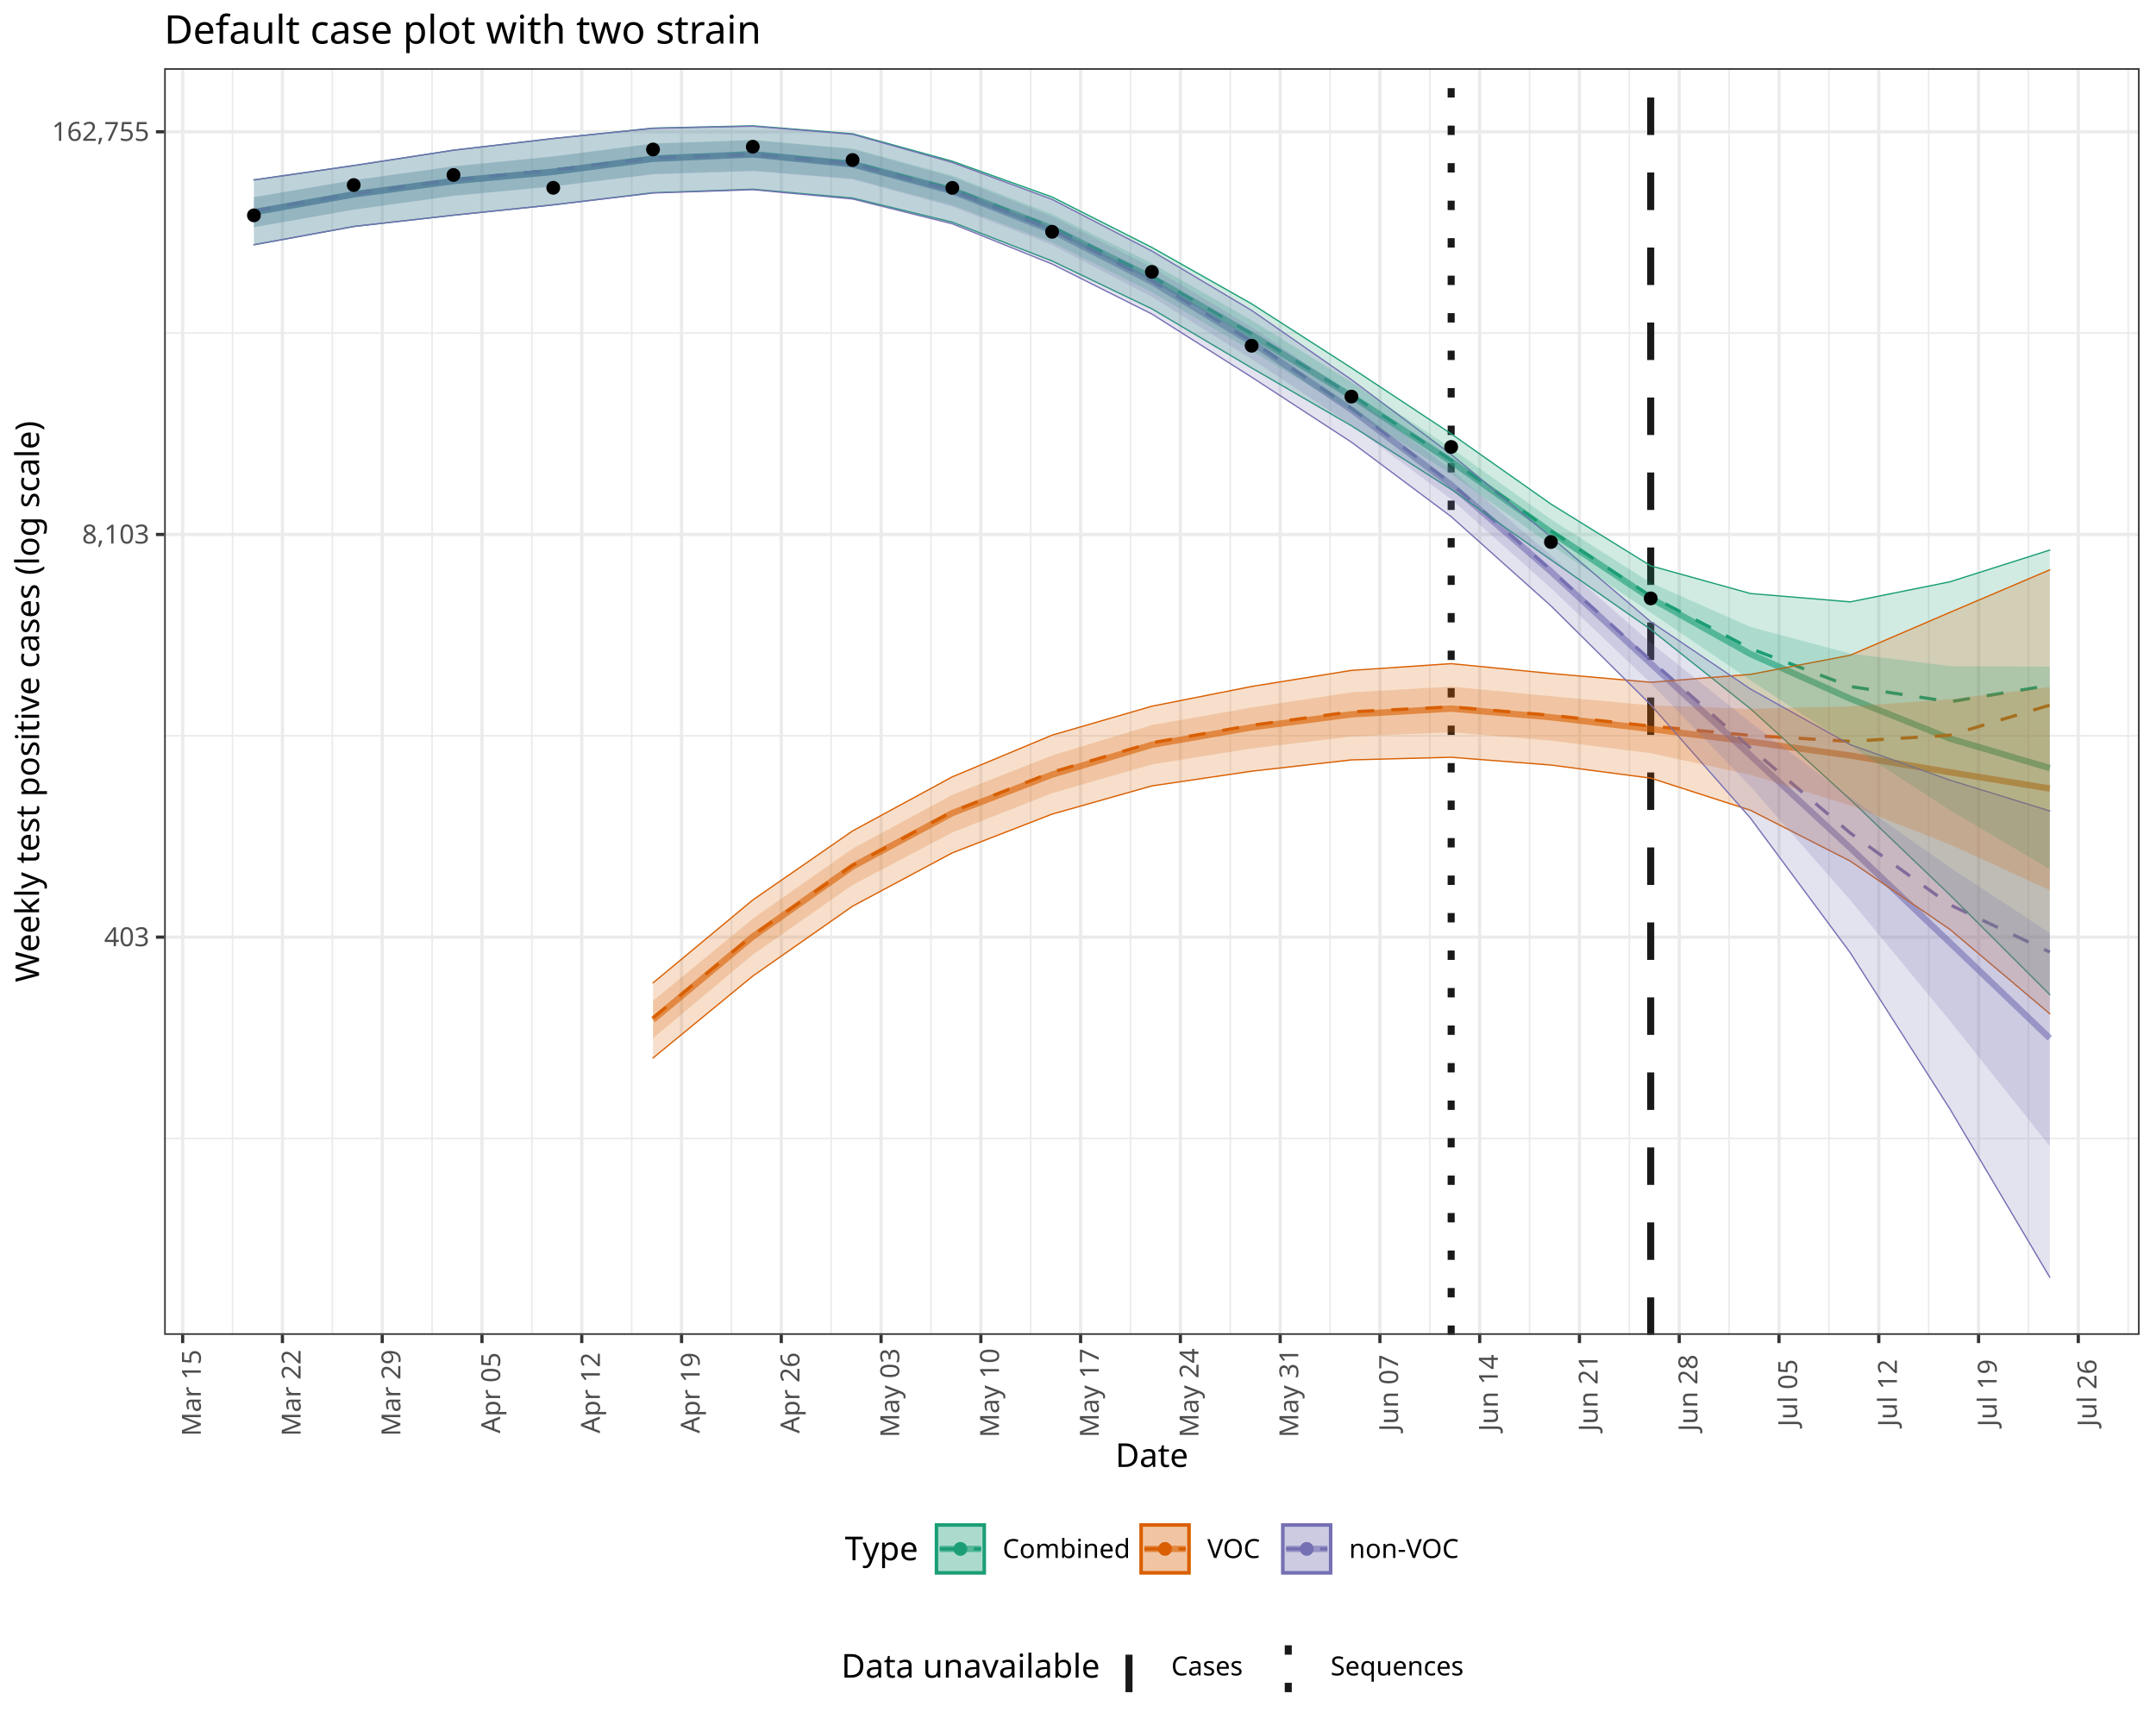
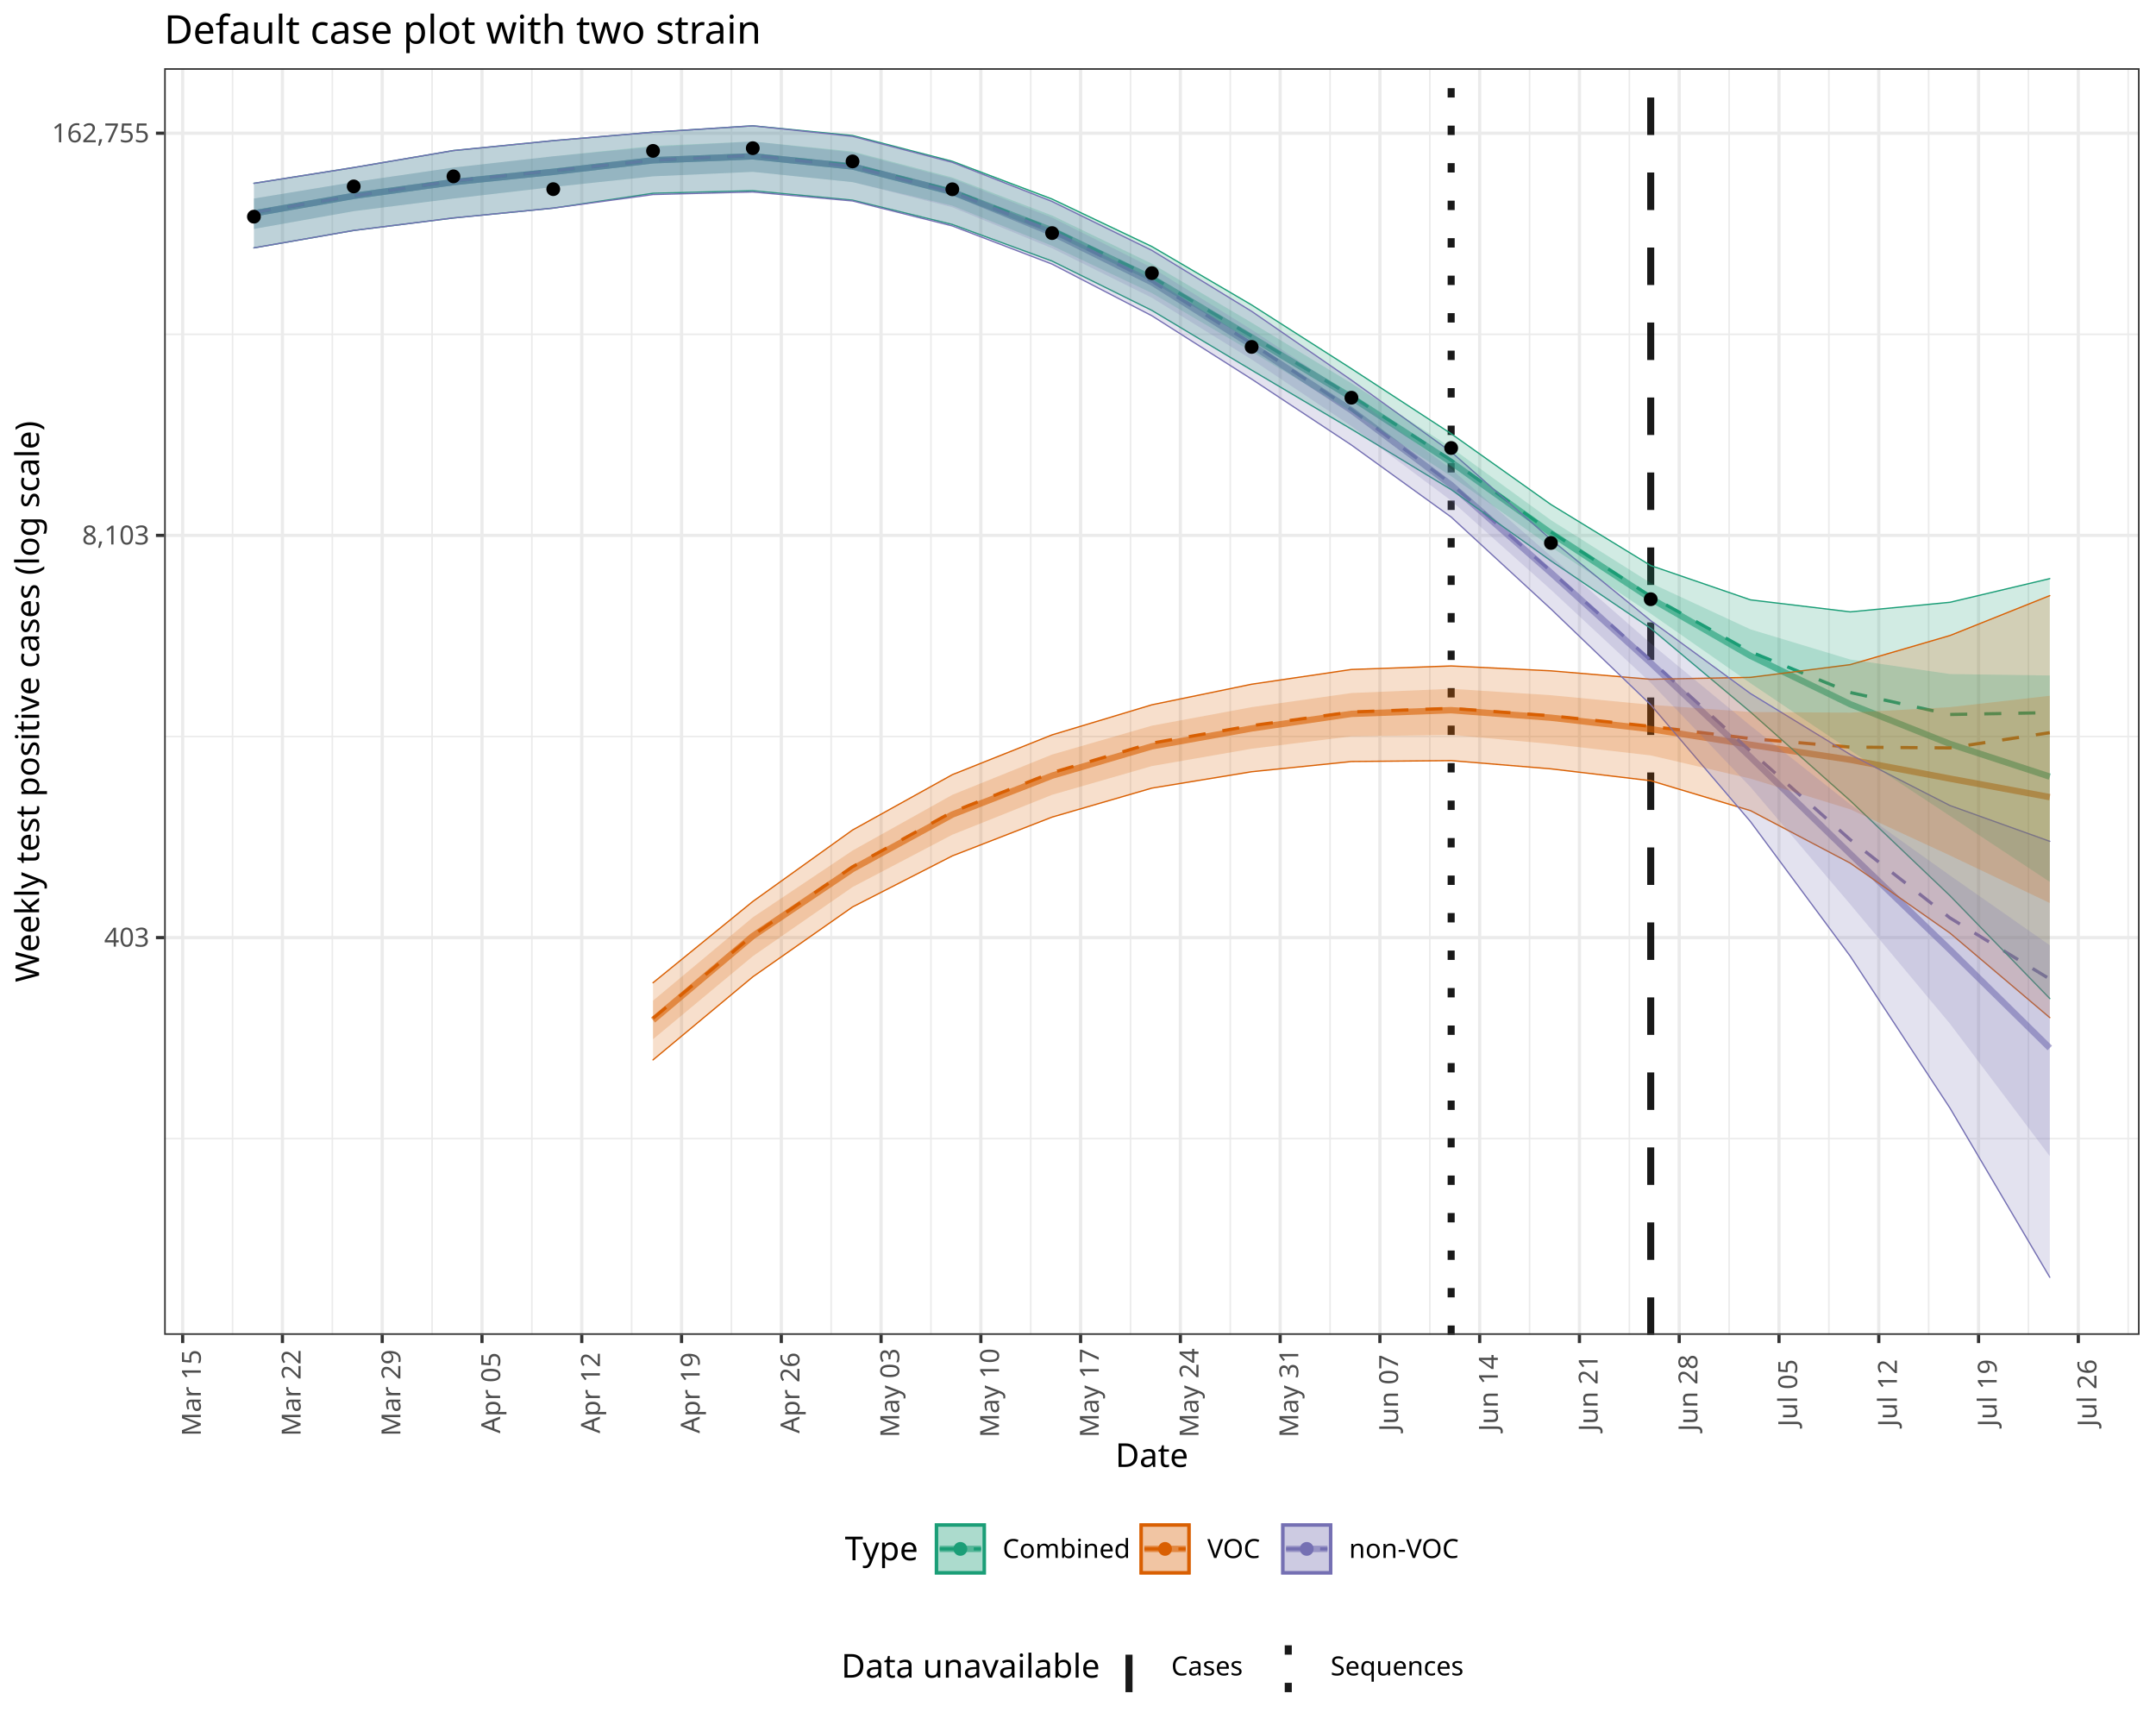
<svg xmlns="http://www.w3.org/2000/svg" class="svglite" data-engine-version="2.0" width="720.00pt" height="576.00pt" viewBox="0 0 720.00 576.00">
  <defs>
    <style type="text/css">
    .svglite line, .svglite polyline, .svglite polygon, .svglite path, .svglite rect, .svglite circle {
      fill: none;
      stroke: #000000;
      stroke-linecap: round;
      stroke-linejoin: round;
      stroke-miterlimit: 10.00;
    }
  </style>
  </defs>
  <rect width="100%" height="100%" style="stroke: none; fill: #FFFFFF;" />
  <defs>
    <clipPath id="cpMC4wMHw3MjAuMDB8MC4wMHw1NzYuMDA=">
      <rect x="0.00" y="0.00" width="720.00" height="576.00" />
    </clipPath>
  </defs>
  <g clip-path="url(#cpMC4wMHw3MjAuMDB8MC4wMHw1NzYuMDA=)">
    <rect x="0.00" y="0.00" width="720.00" height="576.00" style="stroke-width: 1.07; stroke: #FFFFFF; fill: #FFFFFF;" />
  </g>
  <defs>
    <clipPath id="cpNTQuODJ8NzE0LjUyfDIyLjc4fDQ0NS43Mw==">
      <rect x="54.82" y="22.78" width="659.70" height="422.95" />
    </clipPath>
  </defs>
  <g clip-path="url(#cpNTQuODJ8NzE0LjUyfDIyLjc4fDQ0NS43Mw==)">
    <rect x="54.82" y="22.78" width="659.70" height="422.95" style="stroke-width: 1.07; stroke: none; fill: #FFFFFF;" />
-     <polyline points="54.82,380.15 714.52,380.15 " style="stroke-width: 0.53; stroke: #EBEBEB; stroke-linecap: butt;" />
-     <polyline points="54.82,245.69 714.52,245.69 " style="stroke-width: 0.53; stroke: #EBEBEB; stroke-linecap: butt;" />
-     <polyline points="54.82,111.23 714.52,111.23 " style="stroke-width: 0.53; stroke: #EBEBEB; stroke-linecap: butt;" />
+     <polyline points="54.82,380.21 714.52,380.21 " style="stroke-width: 0.53; stroke: #EBEBEB; stroke-linecap: butt;" />
+     <polyline points="54.82,245.92 714.52,245.92 " style="stroke-width: 0.53; stroke: #EBEBEB; stroke-linecap: butt;" />
+     <polyline points="54.82,111.63 714.52,111.63 " style="stroke-width: 0.53; stroke: #EBEBEB; stroke-linecap: butt;" />
    <polyline points="77.66,445.73 77.66,22.78 " style="stroke-width: 0.53; stroke: #EBEBEB; stroke-linecap: butt;" />
    <polyline points="110.98,445.73 110.98,22.78 " style="stroke-width: 0.53; stroke: #EBEBEB; stroke-linecap: butt;" />
    <polyline points="144.30,445.73 144.30,22.78 " style="stroke-width: 0.53; stroke: #EBEBEB; stroke-linecap: butt;" />
    <polyline points="177.62,445.73 177.62,22.78 " style="stroke-width: 0.53; stroke: #EBEBEB; stroke-linecap: butt;" />
    <polyline points="210.94,445.73 210.94,22.78 " style="stroke-width: 0.53; stroke: #EBEBEB; stroke-linecap: butt;" />
    <polyline points="244.26,445.73 244.26,22.78 " style="stroke-width: 0.53; stroke: #EBEBEB; stroke-linecap: butt;" />
    <polyline points="277.57,445.73 277.57,22.78 " style="stroke-width: 0.53; stroke: #EBEBEB; stroke-linecap: butt;" />
    <polyline points="310.89,445.73 310.89,22.78 " style="stroke-width: 0.53; stroke: #EBEBEB; stroke-linecap: butt;" />
    <polyline points="344.21,445.73 344.21,22.78 " style="stroke-width: 0.53; stroke: #EBEBEB; stroke-linecap: butt;" />
    <polyline points="377.53,445.73 377.53,22.78 " style="stroke-width: 0.53; stroke: #EBEBEB; stroke-linecap: butt;" />
    <polyline points="410.85,445.73 410.85,22.78 " style="stroke-width: 0.53; stroke: #EBEBEB; stroke-linecap: butt;" />
    <polyline points="444.17,445.73 444.17,22.78 " style="stroke-width: 0.53; stroke: #EBEBEB; stroke-linecap: butt;" />
    <polyline points="477.48,445.73 477.48,22.78 " style="stroke-width: 0.53; stroke: #EBEBEB; stroke-linecap: butt;" />
    <polyline points="510.80,445.73 510.80,22.78 " style="stroke-width: 0.53; stroke: #EBEBEB; stroke-linecap: butt;" />
    <polyline points="544.12,445.73 544.12,22.78 " style="stroke-width: 0.53; stroke: #EBEBEB; stroke-linecap: butt;" />
    <polyline points="577.44,445.73 577.44,22.78 " style="stroke-width: 0.53; stroke: #EBEBEB; stroke-linecap: butt;" />
    <polyline points="610.76,445.73 610.76,22.78 " style="stroke-width: 0.53; stroke: #EBEBEB; stroke-linecap: butt;" />
    <polyline points="644.08,445.73 644.08,22.78 " style="stroke-width: 0.53; stroke: #EBEBEB; stroke-linecap: butt;" />
    <polyline points="677.39,445.73 677.39,22.78 " style="stroke-width: 0.53; stroke: #EBEBEB; stroke-linecap: butt;" />
    <polyline points="710.71,445.73 710.71,22.78 " style="stroke-width: 0.53; stroke: #EBEBEB; stroke-linecap: butt;" />
-     <polyline points="54.82,312.92 714.52,312.92 " style="stroke-width: 1.07; stroke: #EBEBEB; stroke-linecap: butt;" />
-     <polyline points="54.82,178.46 714.52,178.46 " style="stroke-width: 1.07; stroke: #EBEBEB; stroke-linecap: butt;" />
-     <polyline points="54.82,44.00 714.52,44.00 " style="stroke-width: 1.07; stroke: #EBEBEB; stroke-linecap: butt;" />
+     <polyline points="54.82,313.07 714.52,313.07 " style="stroke-width: 1.07; stroke: #EBEBEB; stroke-linecap: butt;" />
+     <polyline points="54.82,178.77 714.52,178.77 " style="stroke-width: 1.07; stroke: #EBEBEB; stroke-linecap: butt;" />
+     <polyline points="54.82,44.48 714.52,44.48 " style="stroke-width: 1.07; stroke: #EBEBEB; stroke-linecap: butt;" />
    <polyline points="61.00,445.73 61.00,22.78 " style="stroke-width: 1.07; stroke: #EBEBEB; stroke-linecap: butt;" />
    <polyline points="94.32,445.73 94.32,22.78 " style="stroke-width: 1.07; stroke: #EBEBEB; stroke-linecap: butt;" />
    <polyline points="127.64,445.73 127.64,22.78 " style="stroke-width: 1.07; stroke: #EBEBEB; stroke-linecap: butt;" />
    <polyline points="160.96,445.73 160.96,22.78 " style="stroke-width: 1.07; stroke: #EBEBEB; stroke-linecap: butt;" />
    <polyline points="194.28,445.73 194.28,22.78 " style="stroke-width: 1.07; stroke: #EBEBEB; stroke-linecap: butt;" />
    <polyline points="227.60,445.73 227.60,22.78 " style="stroke-width: 1.07; stroke: #EBEBEB; stroke-linecap: butt;" />
    <polyline points="260.91,445.73 260.91,22.78 " style="stroke-width: 1.07; stroke: #EBEBEB; stroke-linecap: butt;" />
    <polyline points="294.23,445.73 294.23,22.78 " style="stroke-width: 1.07; stroke: #EBEBEB; stroke-linecap: butt;" />
    <polyline points="327.55,445.73 327.55,22.78 " style="stroke-width: 1.07; stroke: #EBEBEB; stroke-linecap: butt;" />
    <polyline points="360.87,445.73 360.87,22.78 " style="stroke-width: 1.07; stroke: #EBEBEB; stroke-linecap: butt;" />
    <polyline points="394.19,445.73 394.19,22.78 " style="stroke-width: 1.07; stroke: #EBEBEB; stroke-linecap: butt;" />
    <polyline points="427.51,445.73 427.51,22.78 " style="stroke-width: 1.07; stroke: #EBEBEB; stroke-linecap: butt;" />
    <polyline points="460.82,445.73 460.82,22.78 " style="stroke-width: 1.07; stroke: #EBEBEB; stroke-linecap: butt;" />
    <polyline points="494.14,445.73 494.14,22.78 " style="stroke-width: 1.07; stroke: #EBEBEB; stroke-linecap: butt;" />
    <polyline points="527.46,445.73 527.46,22.78 " style="stroke-width: 1.07; stroke: #EBEBEB; stroke-linecap: butt;" />
    <polyline points="560.78,445.73 560.78,22.78 " style="stroke-width: 1.07; stroke: #EBEBEB; stroke-linecap: butt;" />
    <polyline points="594.10,445.73 594.10,22.78 " style="stroke-width: 1.07; stroke: #EBEBEB; stroke-linecap: butt;" />
    <polyline points="627.42,445.73 627.42,22.78 " style="stroke-width: 1.07; stroke: #EBEBEB; stroke-linecap: butt;" />
    <polyline points="660.74,445.73 660.74,22.78 " style="stroke-width: 1.07; stroke: #EBEBEB; stroke-linecap: butt;" />
    <polyline points="694.05,445.73 694.05,22.78 " style="stroke-width: 1.07; stroke: #EBEBEB; stroke-linecap: butt;" />
    <line x1="551.26" y1="445.73" x2="551.26" y2="22.78" style="stroke-width: 2.35; stroke: #000000; stroke-opacity: 0.90; stroke-dasharray: 12.52,12.52; stroke-linecap: butt;" />
    <line x1="484.62" y1="445.73" x2="484.62" y2="22.78" style="stroke-width: 2.35; stroke: #000000; stroke-opacity: 0.90; stroke-dasharray: 3.13,9.39; stroke-linecap: butt;" />
-     <polyline points="84.80,70.85 118.12,64.89 151.44,60.44 184.76,57.36 218.08,52.95 251.39,51.46 284.71,54.69 318.03,63.45 351.35,76.24 384.67,92.68 417.99,111.84 451.31,132.24 484.62,154.04 517.94,177.67 551.26,199.75 584.58,218.39 617.90,233.30 651.22,246.63 684.53,256.47 " style="stroke-width: 2.13; stroke: #1B9E77; stroke-opacity: 0.60; stroke-linecap: butt;" />
-     <polyline points="218.08,340.51 251.39,312.75 284.71,289.33 318.03,271.48 351.35,258.65 384.67,248.69 417.99,242.86 451.31,238.53 484.62,236.60 517.94,239.50 551.26,243.42 584.58,247.68 617.90,252.28 651.22,257.87 684.53,263.31 " style="stroke-width: 2.13; stroke: #D95F02; stroke-opacity: 0.60; stroke-linecap: butt;" />
-     <polyline points="84.80,70.85 118.12,64.89 151.44,60.44 184.76,57.36 218.08,53.02 251.39,51.59 284.71,54.92 318.03,63.88 351.35,77.05 384.67,94.07 417.99,114.32 451.31,136.80 484.62,161.91 517.94,190.85 551.26,221.54 584.58,252.26 617.90,283.14 651.22,314.79 684.53,346.67 " style="stroke-width: 2.13; stroke: #7570B3; stroke-opacity: 0.60; stroke-linecap: butt;" />
-     <polyline points="84.80,70.42 118.12,64.68 151.44,60.07 184.76,56.80 218.08,52.71 251.39,51.45 284.71,54.40 318.03,63.14 351.35,75.87 384.67,92.34 417.99,111.47 451.31,131.93 484.62,153.65 517.94,177.27 551.26,199.07 584.58,216.57 617.90,229.23 651.22,234.33 684.53,228.85 " style="stroke-width: 1.07; stroke: #1B9E77; stroke-dasharray: 5.69,5.69; stroke-linecap: butt;" />
-     <polyline points="218.08,339.88 251.39,312.32 284.71,288.97 318.03,271.02 351.35,257.85 384.67,248.03 417.99,242.19 451.31,237.68 484.62,236.04 517.94,238.85 551.26,242.45 584.58,245.57 617.90,247.56 651.22,245.49 684.53,235.46 " style="stroke-width: 1.07; stroke: #D95F02; stroke-dasharray: 5.69,5.69; stroke-linecap: butt;" />
-     <polyline points="84.80,70.42 118.12,64.68 151.44,60.07 184.76,56.80 218.08,52.78 251.39,51.59 284.71,54.64 318.03,63.58 351.35,76.65 384.67,93.75 417.99,113.97 451.31,136.38 484.62,161.42 517.94,190.35 551.26,220.50 584.58,249.80 617.90,278.17 651.22,302.14 684.53,317.92 " style="stroke-width: 1.07; stroke: #7570B3; stroke-dasharray: 5.69,5.69; stroke-linecap: butt;" />
-     <polygon points="84.80,60.07 118.12,55.28 151.44,50.15 184.76,46.25 218.08,42.78 251.39,42.01 284.71,44.66 318.03,53.84 351.35,65.78 384.67,82.62 417.99,101.45 451.31,122.84 484.62,144.85 517.94,168.31 551.26,188.94 584.58,198.19 617.90,200.97 651.22,194.26 684.53,183.67 684.53,332.12 651.22,298.87 617.90,267.00 584.58,236.66 551.26,210.20 517.94,186.94 484.62,163.40 451.31,142.17 417.99,122.86 384.67,103.13 351.35,87.14 318.03,74.19 284.71,66.13 251.39,63.18 218.08,64.36 184.76,68.40 151.44,71.86 118.12,75.63 84.80,81.73 " style="stroke-width: 0.00; stroke: none; fill: #1B9E77; fill-opacity: 0.20;" />
-     <polyline points="84.80,60.07 118.12,55.28 151.44,50.15 184.76,46.25 218.08,42.78 251.39,42.01 284.71,44.66 318.03,53.84 351.35,65.78 384.67,82.62 417.99,101.45 451.31,122.84 484.62,144.85 517.94,168.31 551.26,188.94 584.58,198.19 617.90,200.97 651.22,194.26 684.53,183.67 " style="stroke-width: 0.43; stroke: #1B9E77;" />
-     <polyline points="684.53,332.12 651.22,298.87 617.90,267.00 584.58,236.66 551.26,210.20 517.94,186.94 484.62,163.40 451.31,142.17 417.99,122.86 384.67,103.13 351.35,87.14 318.03,74.19 284.71,66.13 251.39,63.18 218.08,64.36 184.76,68.40 151.44,71.86 118.12,75.63 84.80,81.73 " style="stroke-width: 0.43; stroke: #1B9E77;" />
-     <polygon points="218.08,328.19 251.39,300.52 284.71,277.46 318.03,259.39 351.35,245.47 384.67,235.81 417.99,229.22 451.31,223.85 484.62,221.60 517.94,224.88 551.26,227.82 584.58,225.18 617.90,218.79 651.22,204.46 684.53,190.27 684.53,338.51 651.22,310.38 617.90,287.53 584.58,270.57 551.26,259.83 517.94,255.46 484.62,252.86 451.31,253.74 417.99,257.51 384.67,262.42 351.35,271.84 318.03,284.78 284.71,302.59 251.39,325.91 218.08,353.27 " style="stroke-width: 0.00; stroke: none; fill: #D95F02; fill-opacity: 0.20;" />
-     <polyline points="218.08,328.19 251.39,300.52 284.71,277.46 318.03,259.39 351.35,245.47 384.67,235.81 417.99,229.22 451.31,223.85 484.62,221.60 517.94,224.88 551.26,227.82 584.58,225.18 617.90,218.79 651.22,204.46 684.53,190.27 " style="stroke-width: 0.43; stroke: #D95F02;" />
-     <polyline points="684.53,338.51 651.22,310.38 617.90,287.53 584.58,270.57 551.26,259.83 517.94,255.46 484.62,252.86 451.31,253.74 417.99,257.51 384.67,262.42 351.35,271.84 318.03,284.78 284.71,302.59 251.39,325.91 218.08,353.27 " style="stroke-width: 0.43; stroke: #D95F02;" />
-     <polygon points="84.80,60.07 118.12,55.28 151.44,50.15 184.76,46.25 218.08,42.85 251.39,42.14 284.71,44.85 318.03,54.24 351.35,66.58 384.67,83.83 417.99,103.65 451.31,126.78 484.62,151.74 517.94,179.33 551.26,207.59 584.58,230.08 617.90,248.66 651.22,260.51 684.53,270.78 684.53,426.51 651.22,370.36 617.90,318.15 584.58,273.19 551.26,235.34 517.94,202.31 484.62,172.51 451.31,147.64 417.99,125.94 384.67,104.86 351.35,88.16 318.03,74.73 284.71,66.44 251.39,63.34 218.08,64.45 184.76,68.40 151.44,71.86 118.12,75.63 84.80,81.73 " style="stroke-width: 0.00; stroke: none; fill: #7570B3; fill-opacity: 0.20;" />
-     <polyline points="84.80,60.07 118.12,55.28 151.44,50.15 184.76,46.25 218.08,42.85 251.39,42.14 284.71,44.85 318.03,54.24 351.35,66.58 384.67,83.83 417.99,103.65 451.31,126.78 484.62,151.74 517.94,179.33 551.26,207.59 584.58,230.08 617.90,248.66 651.22,260.51 684.53,270.78 " style="stroke-width: 0.43; stroke: #7570B3;" />
-     <polyline points="684.53,426.51 651.22,370.36 617.90,318.15 584.58,273.19 551.26,235.34 517.94,202.31 484.62,172.51 451.31,147.64 417.99,125.94 384.67,104.86 351.35,88.16 318.03,74.73 284.71,66.44 251.39,63.34 218.08,64.45 184.76,68.40 151.44,71.86 118.12,75.63 84.80,81.73 " style="stroke-width: 0.43; stroke: #7570B3;" />
-     <polygon points="84.80,65.83 118.12,60.18 151.44,55.54 184.76,52.24 218.08,47.90 251.39,46.71 284.71,49.61 318.03,58.65 351.35,71.52 384.67,87.91 417.99,106.92 451.31,127.59 484.62,149.61 517.94,173.38 551.26,194.58 584.58,209.34 617.90,218.24 651.22,222.44 684.53,222.62 684.53,290.25 651.22,270.57 617.90,248.96 584.58,227.17 551.26,204.56 517.94,181.99 484.62,158.29 451.31,137.13 417.99,117.13 384.67,97.58 351.35,80.92 318.03,68.51 284.71,59.66 251.39,56.99 218.08,58.11 184.76,62.23 151.44,65.38 118.12,69.99 84.80,75.86 " style="stroke-width: 0.00; stroke: none; fill: #1B9E77; fill-opacity: 0.20;" />
-     <polyline points="84.80,65.83 118.12,60.18 151.44,55.54 184.76,52.24 218.08,47.90 251.39,46.71 284.71,49.61 318.03,58.65 351.35,71.52 384.67,87.91 417.99,106.92 451.31,127.59 484.62,149.61 517.94,173.38 551.26,194.58 584.58,209.34 617.90,218.24 651.22,222.44 684.53,222.62 " style="stroke-width: 1.07; stroke: none;" />
-     <polyline points="684.53,290.25 651.22,270.57 617.90,248.96 584.58,227.17 551.26,204.56 517.94,181.99 484.62,158.29 451.31,137.13 417.99,117.13 384.67,97.58 351.35,80.92 318.03,68.51 284.71,59.66 251.39,56.99 218.08,58.11 184.76,62.23 151.44,65.38 118.12,69.99 84.80,75.86 " style="stroke-width: 1.07; stroke: none;" />
-     <polygon points="218.08,334.19 251.39,306.75 284.71,283.37 318.03,265.39 351.35,252.25 384.67,242.10 417.99,236.23 451.31,231.17 484.62,229.27 517.94,232.46 551.26,235.53 584.58,236.67 617.90,235.86 651.22,233.51 684.53,229.39 684.53,297.24 651.22,282.02 617.90,268.92 584.58,258.73 551.26,251.51 517.94,247.31 484.62,244.50 451.31,245.94 417.99,249.93 384.67,255.25 351.35,264.86 318.03,277.97 284.71,295.51 251.39,318.78 218.08,346.67 " style="stroke-width: 0.00; stroke: none; fill: #D95F02; fill-opacity: 0.20;" />
-     <polyline points="218.08,334.19 251.39,306.75 284.71,283.37 318.03,265.39 351.35,252.25 384.67,242.10 417.99,236.23 451.31,231.17 484.62,229.27 517.94,232.46 551.26,235.53 584.58,236.67 617.90,235.86 651.22,233.51 684.53,229.39 " style="stroke-width: 1.07; stroke: none;" />
-     <polyline points="684.53,297.24 651.22,282.02 617.90,268.92 584.58,258.73 551.26,251.51 517.94,247.31 484.62,244.50 451.31,245.94 417.99,249.93 384.67,255.25 351.35,264.86 318.03,277.97 284.71,295.51 251.39,318.78 218.08,346.67 " style="stroke-width: 1.07; stroke: none;" />
-     <polygon points="84.80,65.83 118.12,60.18 151.44,55.54 184.76,52.24 218.08,47.98 251.39,46.84 284.71,49.82 318.03,59.08 351.35,72.30 384.67,89.20 417.99,109.24 451.31,131.67 484.62,156.81 517.94,185.47 551.26,214.63 584.58,241.22 617.90,266.28 651.22,289.65 684.53,311.55 684.53,382.72 651.22,340.92 617.90,300.54 584.58,262.63 551.26,228.11 517.94,196.39 484.62,166.69 451.31,141.98 417.99,119.88 384.67,99.14 351.35,81.77 318.03,68.99 284.71,59.90 251.39,57.14 218.08,58.21 184.76,62.23 151.44,65.38 118.12,69.99 84.80,75.86 " style="stroke-width: 0.00; stroke: none; fill: #7570B3; fill-opacity: 0.20;" />
-     <polyline points="84.80,65.83 118.12,60.18 151.44,55.54 184.76,52.24 218.08,47.98 251.39,46.84 284.71,49.82 318.03,59.08 351.35,72.30 384.67,89.20 417.99,109.24 451.31,131.67 484.62,156.81 517.94,185.47 551.26,214.63 584.58,241.22 617.90,266.28 651.22,289.65 684.53,311.55 " style="stroke-width: 1.07; stroke: none;" />
-     <polyline points="684.53,382.72 651.22,340.92 617.90,300.54 584.58,262.63 551.26,228.11 517.94,196.39 484.62,166.69 451.31,141.98 417.99,119.88 384.67,99.14 351.35,81.77 318.03,68.99 284.71,59.90 251.39,57.14 218.08,58.21 184.76,62.23 151.44,65.38 118.12,69.99 84.80,75.86 " style="stroke-width: 1.07; stroke: none;" />
-     <circle cx="84.80" cy="71.91" r="1.95" style="stroke-width: 0.71; fill: #000000;" />
-     <circle cx="118.12" cy="61.79" r="1.95" style="stroke-width: 0.71; fill: #000000;" />
-     <circle cx="151.44" cy="58.43" r="1.95" style="stroke-width: 0.71; fill: #000000;" />
-     <circle cx="184.76" cy="62.71" r="1.95" style="stroke-width: 0.71; fill: #000000;" />
-     <circle cx="218.08" cy="49.91" r="1.95" style="stroke-width: 0.71; fill: #000000;" />
-     <circle cx="251.39" cy="49.00" r="1.95" style="stroke-width: 0.71; fill: #000000;" />
-     <circle cx="284.71" cy="53.43" r="1.95" style="stroke-width: 0.71; fill: #000000;" />
-     <circle cx="318.03" cy="62.74" r="1.95" style="stroke-width: 0.71; fill: #000000;" />
-     <circle cx="351.35" cy="77.40" r="1.95" style="stroke-width: 0.71; fill: #000000;" />
-     <circle cx="384.67" cy="90.78" r="1.95" style="stroke-width: 0.71; fill: #000000;" />
-     <circle cx="417.99" cy="115.45" r="1.95" style="stroke-width: 0.71; fill: #000000;" />
-     <circle cx="451.31" cy="132.43" r="1.95" style="stroke-width: 0.71; fill: #000000;" />
-     <circle cx="484.62" cy="149.24" r="1.95" style="stroke-width: 0.71; fill: #000000;" />
-     <circle cx="517.94" cy="180.99" r="1.95" style="stroke-width: 0.71; fill: #000000;" />
-     <circle cx="551.26" cy="199.81" r="1.95" style="stroke-width: 0.71; fill: #000000;" />
+     <polyline points="84.80,71.25 118.12,65.40 151.44,60.81 184.76,57.38 218.08,53.52 251.39,52.19 284.71,55.59 318.03,64.10 351.35,76.95 384.67,92.88 417.99,112.64 451.31,132.66 484.62,154.30 517.94,178.02 551.26,199.85 584.58,218.99 617.90,235.15 651.22,248.42 684.53,259.33 " style="stroke-width: 2.13; stroke: #1B9E77; stroke-opacity: 0.60; stroke-linecap: butt;" />
+     <polyline points="218.08,340.62 251.39,312.56 284.71,290.16 318.03,271.99 351.35,259.00 384.67,249.21 417.99,243.23 451.31,238.37 484.62,237.14 517.94,239.65 551.26,243.46 584.58,248.68 617.90,253.69 651.22,260.00 684.53,266.17 " style="stroke-width: 2.13; stroke: #D95F02; stroke-opacity: 0.60; stroke-linecap: butt;" />
+     <polyline points="84.80,71.25 118.12,65.40 151.44,60.81 184.76,57.38 218.08,53.52 251.39,52.19 284.71,55.59 318.03,64.10 351.35,77.75 384.67,94.28 417.99,115.24 451.31,137.01 484.62,161.95 517.94,191.26 551.26,221.35 584.58,252.81 617.90,285.13 651.22,317.18 684.53,349.94 " style="stroke-width: 2.13; stroke: #7570B3; stroke-opacity: 0.60; stroke-linecap: butt;" />
+     <polyline points="84.80,70.95 118.12,65.40 151.44,60.42 184.76,57.02 218.08,53.52 251.39,51.87 284.71,55.23 318.03,63.68 351.35,76.50 384.67,92.48 417.99,112.27 451.31,132.27 484.62,153.66 517.94,177.64 551.26,199.15 584.58,217.65 617.90,231.24 651.22,238.58 684.53,237.96 " style="stroke-width: 1.07; stroke: #1B9E77; stroke-dasharray: 5.69,5.69; stroke-linecap: butt;" />
+     <polyline points="218.08,340.01 251.39,312.34 284.71,289.43 318.03,271.11 351.35,258.01 384.67,248.15 417.99,242.31 451.31,237.75 484.62,236.53 517.94,239.01 551.26,242.54 584.58,246.62 617.90,249.47 651.22,249.74 684.53,244.65 " style="stroke-width: 1.07; stroke: #D95F02; stroke-dasharray: 5.69,5.69; stroke-linecap: butt;" />
+     <polyline points="84.80,70.95 118.12,65.40 151.44,60.42 184.76,57.02 218.08,53.52 251.39,51.87 284.71,55.59 318.03,64.10 351.35,77.24 384.67,93.87 417.99,114.71 451.31,136.79 484.62,161.57 517.94,190.76 551.26,220.50 584.58,250.84 617.90,280.40 651.22,306.52 684.53,326.93 " style="stroke-width: 1.07; stroke: #7570B3; stroke-dasharray: 5.69,5.69; stroke-linecap: butt;" />
+     <polygon points="84.80,61.21 118.12,55.94 151.44,50.27 184.76,46.96 218.08,44.14 251.39,42.01 284.71,45.25 318.03,53.86 351.35,66.46 384.67,82.32 417.99,101.83 451.31,123.11 484.62,144.82 517.94,168.47 551.26,188.85 584.58,200.30 617.90,204.31 651.22,201.11 684.53,193.21 684.53,333.43 651.22,299.11 617.90,267.36 584.58,237.75 551.26,209.82 517.94,187.28 484.62,163.49 451.31,143.30 417.99,123.59 384.67,103.65 351.35,87.18 318.03,74.95 284.71,66.83 251.39,63.68 218.08,64.53 184.76,69.49 151.44,72.78 118.12,76.95 84.80,82.77 " style="stroke-width: 0.00; stroke: none; fill: #1B9E77; fill-opacity: 0.20;" />
+     <polyline points="84.80,61.21 118.12,55.94 151.44,50.27 184.76,46.96 218.08,44.14 251.39,42.01 284.71,45.25 318.03,53.86 351.35,66.46 384.67,82.32 417.99,101.83 451.31,123.11 484.62,144.82 517.94,168.47 551.26,188.85 584.58,200.30 617.90,204.31 651.22,201.11 684.53,193.21 " style="stroke-width: 0.43; stroke: #1B9E77;" />
+     <polyline points="684.53,333.43 651.22,299.11 617.90,267.36 584.58,237.75 551.26,209.82 517.94,187.28 484.62,163.49 451.31,143.30 417.99,123.59 384.67,103.65 351.35,87.18 318.03,74.95 284.71,66.83 251.39,63.68 218.08,64.53 184.76,69.49 151.44,72.78 118.12,76.95 84.80,82.77 " style="stroke-width: 0.43; stroke: #1B9E77;" />
+     <polygon points="218.08,328.15 251.39,301.02 284.71,277.15 318.03,258.67 351.35,245.38 384.67,235.34 417.99,228.47 451.31,223.55 484.62,222.37 517.94,224.00 551.26,226.82 584.58,226.18 617.90,221.93 651.22,212.20 684.53,198.89 684.53,339.80 651.22,311.58 617.90,288.21 584.58,270.68 551.26,260.69 517.94,256.73 484.62,253.98 451.31,254.28 417.99,257.69 384.67,263.16 351.35,272.84 318.03,285.79 284.71,302.84 251.39,326.18 218.08,353.91 " style="stroke-width: 0.00; stroke: none; fill: #D95F02; fill-opacity: 0.20;" />
+     <polyline points="218.08,328.15 251.39,301.02 284.71,277.15 318.03,258.67 351.35,245.38 384.67,235.34 417.99,228.47 451.31,223.55 484.62,222.37 517.94,224.00 551.26,226.82 584.58,226.18 617.90,221.93 651.22,212.20 684.53,198.89 " style="stroke-width: 0.43; stroke: #D95F02;" />
+     <polyline points="684.53,339.80 651.22,311.58 617.90,288.21 584.58,270.68 551.26,260.69 517.94,256.73 484.62,253.98 451.31,254.28 417.99,257.69 384.67,263.16 351.35,272.84 318.03,285.79 284.71,302.84 251.39,326.18 218.08,353.91 " style="stroke-width: 0.43; stroke: #D95F02;" />
+     <polygon points="84.80,61.21 118.12,55.94 151.44,50.27 184.76,46.96 218.08,44.14 251.39,42.01 284.71,45.53 318.03,54.20 351.35,67.28 384.67,83.61 417.99,103.96 451.31,126.93 484.62,150.91 517.94,180.14 551.26,207.24 584.58,231.59 617.90,251.95 651.22,268.99 684.53,280.93 684.53,426.51 651.22,370.03 617.90,319.30 584.58,274.35 551.26,235.34 517.94,203.35 484.62,172.65 451.31,148.60 417.99,126.59 384.67,105.44 351.35,88.19 318.03,75.44 284.71,67.10 251.39,64.10 218.08,64.96 184.76,69.49 151.44,72.78 118.12,76.95 84.80,82.77 " style="stroke-width: 0.00; stroke: none; fill: #7570B3; fill-opacity: 0.20;" />
+     <polyline points="84.80,61.21 118.12,55.94 151.44,50.27 184.76,46.96 218.08,44.14 251.39,42.01 284.71,45.53 318.03,54.20 351.35,67.28 384.67,83.61 417.99,103.96 451.31,126.93 484.62,150.91 517.94,180.14 551.26,207.24 584.58,231.59 617.90,251.95 651.22,268.99 684.53,280.93 " style="stroke-width: 0.43; stroke: #7570B3;" />
+     <polyline points="684.53,426.51 651.22,370.03 617.90,319.30 584.58,274.35 551.26,235.34 517.94,203.35 484.62,172.65 451.31,148.60 417.99,126.59 384.67,105.44 351.35,88.19 318.03,75.44 284.71,67.10 251.39,64.10 218.08,64.96 184.76,69.49 151.44,72.78 118.12,76.95 84.80,82.77 " style="stroke-width: 0.43; stroke: #7570B3;" />
+     <polygon points="84.80,66.29 118.12,60.81 151.44,55.94 184.76,52.19 218.08,48.74 251.39,47.25 284.71,50.59 318.03,59.26 351.35,71.96 384.67,88.05 417.99,107.75 451.31,127.98 484.62,149.45 517.94,173.68 551.26,194.68 584.58,210.15 617.90,220.22 651.22,225.08 684.53,225.55 684.53,294.48 651.22,272.48 617.90,250.56 584.58,228.13 551.26,204.90 517.94,182.60 484.62,159.01 451.31,137.44 417.99,117.43 384.67,97.85 351.35,82.06 318.03,68.68 284.71,60.81 251.39,57.38 218.08,58.88 184.76,62.43 151.44,66.29 118.12,70.51 84.80,76.44 " style="stroke-width: 0.00; stroke: none; fill: #1B9E77; fill-opacity: 0.20;" />
+     <polyline points="84.80,66.29 118.12,60.81 151.44,55.94 184.76,52.19 218.08,48.74 251.39,47.25 284.71,50.59 318.03,59.26 351.35,71.96 384.67,88.05 417.99,107.75 451.31,127.98 484.62,149.45 517.94,173.68 551.26,194.68 584.58,210.15 617.90,220.22 651.22,225.08 684.53,225.55 " style="stroke-width: 1.07; stroke: none;" />
+     <polyline points="684.53,294.48 651.22,272.48 617.90,250.56 584.58,228.13 551.26,204.90 517.94,182.60 484.62,159.01 451.31,137.44 417.99,117.43 384.67,97.85 351.35,82.06 318.03,68.68 284.71,60.81 251.39,57.38 218.08,58.88 184.76,62.43 151.44,66.29 118.12,70.51 84.80,76.44 " style="stroke-width: 1.07; stroke: none;" />
+     <polygon points="218.08,334.13 251.39,306.32 284.71,284.01 318.03,265.40 351.35,251.95 384.67,242.31 417.99,236.13 451.31,231.41 484.62,230.00 517.94,232.14 551.26,235.34 584.58,237.75 617.90,237.96 651.22,236.13 684.53,232.32 684.53,301.53 651.22,285.67 617.90,270.25 584.58,260.00 551.26,252.24 517.94,248.42 484.62,245.38 451.31,245.87 417.99,250.01 384.67,255.80 351.35,265.40 318.03,278.72 284.71,296.20 251.39,319.30 218.08,347.01 " style="stroke-width: 0.00; stroke: none; fill: #D95F02; fill-opacity: 0.20;" />
+     <polyline points="218.08,334.13 251.39,306.32 284.71,284.01 318.03,265.40 351.35,251.95 384.67,242.31 417.99,236.13 451.31,231.41 484.62,230.00 517.94,232.14 551.26,235.34 584.58,237.75 617.90,237.96 651.22,236.13 684.53,232.32 " style="stroke-width: 1.07; stroke: none;" />
+     <polyline points="684.53,301.53 651.22,285.67 617.90,270.25 584.58,260.00 551.26,252.24 517.94,248.42 484.62,245.38 451.31,245.87 417.99,250.01 384.67,255.80 351.35,265.40 318.03,278.72 284.71,296.20 251.39,319.30 218.08,347.01 " style="stroke-width: 1.07; stroke: none;" />
+     <polygon points="84.80,66.29 118.12,60.81 151.44,55.94 184.76,52.19 218.08,49.04 251.39,47.25 284.71,50.90 318.03,59.64 351.35,72.67 384.67,89.38 417.99,110.07 451.31,132.07 484.62,156.59 517.94,185.71 551.26,214.84 584.58,242.31 617.90,268.57 651.22,292.34 684.53,315.63 684.53,386.06 651.22,341.87 617.90,301.96 584.58,262.80 551.26,227.97 517.94,196.94 484.62,167.17 451.31,142.31 417.99,120.03 384.67,99.42 351.35,82.90 318.03,69.20 284.71,60.81 251.39,57.38 218.08,58.88 184.76,62.43 151.44,66.29 118.12,70.51 84.80,76.44 " style="stroke-width: 0.00; stroke: none; fill: #7570B3; fill-opacity: 0.20;" />
+     <polyline points="84.80,66.29 118.12,60.81 151.44,55.94 184.76,52.19 218.08,49.04 251.39,47.25 284.71,50.90 318.03,59.64 351.35,72.67 384.67,89.38 417.99,110.07 451.31,132.07 484.62,156.59 517.94,185.71 551.26,214.84 584.58,242.31 617.90,268.57 651.22,292.34 684.53,315.63 " style="stroke-width: 1.07; stroke: none;" />
+     <polyline points="684.53,386.06 651.22,341.87 617.90,301.96 584.58,262.80 551.26,227.97 517.94,196.94 484.62,167.17 451.31,142.31 417.99,120.03 384.67,99.42 351.35,82.90 318.03,69.20 284.71,60.81 251.39,57.38 218.08,58.88 184.76,62.43 151.44,66.29 118.12,70.51 84.80,76.44 " style="stroke-width: 1.07; stroke: none;" />
+     <circle cx="84.80" cy="72.35" r="1.95" style="stroke-width: 0.71; fill: #000000;" />
+     <circle cx="118.12" cy="62.25" r="1.95" style="stroke-width: 0.71; fill: #000000;" />
+     <circle cx="151.44" cy="58.89" r="1.95" style="stroke-width: 0.71; fill: #000000;" />
+     <circle cx="184.76" cy="63.16" r="1.95" style="stroke-width: 0.71; fill: #000000;" />
+     <circle cx="218.08" cy="50.38" r="1.95" style="stroke-width: 0.71; fill: #000000;" />
+     <circle cx="251.39" cy="49.48" r="1.95" style="stroke-width: 0.71; fill: #000000;" />
+     <circle cx="284.71" cy="53.90" r="1.95" style="stroke-width: 0.71; fill: #000000;" />
+     <circle cx="318.03" cy="63.20" r="1.95" style="stroke-width: 0.71; fill: #000000;" />
+     <circle cx="351.35" cy="77.83" r="1.95" style="stroke-width: 0.71; fill: #000000;" />
+     <circle cx="384.67" cy="91.20" r="1.95" style="stroke-width: 0.71; fill: #000000;" />
+     <circle cx="417.99" cy="115.84" r="1.95" style="stroke-width: 0.71; fill: #000000;" />
+     <circle cx="451.31" cy="132.80" r="1.95" style="stroke-width: 0.71; fill: #000000;" />
+     <circle cx="484.62" cy="149.59" r="1.95" style="stroke-width: 0.71; fill: #000000;" />
+     <circle cx="517.94" cy="181.30" r="1.95" style="stroke-width: 0.71; fill: #000000;" />
+     <circle cx="551.26" cy="200.09" r="1.95" style="stroke-width: 0.71; fill: #000000;" />
    <rect x="54.82" y="22.78" width="659.70" height="422.95" style="stroke-width: 1.07; stroke: #333333;" />
  </g>
  <g clip-path="url(#cpMC4wMHw3MjAuMDB8MC4wMHw1NzYuMDA=)">
-     <text x="49.88" y="315.95" text-anchor="end" style="font-size: 8.80px; fill: #4D4D4D; font-family: sans;" textLength="14.68px" lengthAdjust="spacingAndGlyphs">403</text>
-     <text x="49.88" y="181.49" text-anchor="end" style="font-size: 8.80px; fill: #4D4D4D; font-family: sans;" textLength="22.02px" lengthAdjust="spacingAndGlyphs">8,103</text>
-     <text x="49.88" y="47.03" text-anchor="end" style="font-size: 8.80px; fill: #4D4D4D; font-family: sans;" textLength="31.81px" lengthAdjust="spacingAndGlyphs">162,755</text>
-     <polyline points="52.08,312.92 54.82,312.92 " style="stroke-width: 1.07; stroke: #333333; stroke-linecap: butt;" />
-     <polyline points="52.08,178.46 54.82,178.46 " style="stroke-width: 1.07; stroke: #333333; stroke-linecap: butt;" />
-     <polyline points="52.08,44.00 54.82,44.00 " style="stroke-width: 1.07; stroke: #333333; stroke-linecap: butt;" />
+     <text x="49.88" y="316.09" text-anchor="end" style="font-size: 8.80px; fill: #4D4D4D; font-family: sans;" textLength="14.68px" lengthAdjust="spacingAndGlyphs">403</text>
+     <text x="49.88" y="181.80" text-anchor="end" style="font-size: 8.80px; fill: #4D4D4D; font-family: sans;" textLength="22.02px" lengthAdjust="spacingAndGlyphs">8,103</text>
+     <text x="49.88" y="47.51" text-anchor="end" style="font-size: 8.80px; fill: #4D4D4D; font-family: sans;" textLength="31.81px" lengthAdjust="spacingAndGlyphs">162,755</text>
+     <polyline points="52.08,313.07 54.82,313.07 " style="stroke-width: 1.07; stroke: #333333; stroke-linecap: butt;" />
+     <polyline points="52.08,178.77 54.82,178.77 " style="stroke-width: 1.07; stroke: #333333; stroke-linecap: butt;" />
+     <polyline points="52.08,44.48 54.82,44.48 " style="stroke-width: 1.07; stroke: #333333; stroke-linecap: butt;" />
    <polyline points="61.00,448.47 61.00,445.73 " style="stroke-width: 1.07; stroke: #333333; stroke-linecap: butt;" />
    <polyline points="94.32,448.47 94.32,445.73 " style="stroke-width: 1.07; stroke: #333333; stroke-linecap: butt;" />
    <polyline points="127.64,448.47 127.64,445.73 " style="stroke-width: 1.07; stroke: #333333; stroke-linecap: butt;" />
    <polyline points="160.96,448.47 160.96,445.73 " style="stroke-width: 1.07; stroke: #333333; stroke-linecap: butt;" />
    <polyline points="194.28,448.47 194.28,445.73 " style="stroke-width: 1.07; stroke: #333333; stroke-linecap: butt;" />
    <polyline points="227.60,448.47 227.60,445.73 " style="stroke-width: 1.07; stroke: #333333; stroke-linecap: butt;" />
    <polyline points="260.91,448.47 260.91,445.73 " style="stroke-width: 1.07; stroke: #333333; stroke-linecap: butt;" />
    <polyline points="294.23,448.47 294.23,445.73 " style="stroke-width: 1.07; stroke: #333333; stroke-linecap: butt;" />
    <polyline points="327.55,448.47 327.55,445.73 " style="stroke-width: 1.07; stroke: #333333; stroke-linecap: butt;" />
    <polyline points="360.87,448.47 360.87,445.73 " style="stroke-width: 1.07; stroke: #333333; stroke-linecap: butt;" />
    <polyline points="394.19,448.47 394.19,445.73 " style="stroke-width: 1.07; stroke: #333333; stroke-linecap: butt;" />
    <polyline points="427.51,448.47 427.51,445.73 " style="stroke-width: 1.07; stroke: #333333; stroke-linecap: butt;" />
    <polyline points="460.82,448.47 460.82,445.73 " style="stroke-width: 1.07; stroke: #333333; stroke-linecap: butt;" />
    <polyline points="494.14,448.47 494.14,445.73 " style="stroke-width: 1.07; stroke: #333333; stroke-linecap: butt;" />
    <polyline points="527.46,448.47 527.46,445.73 " style="stroke-width: 1.07; stroke: #333333; stroke-linecap: butt;" />
    <polyline points="560.78,448.47 560.78,445.73 " style="stroke-width: 1.07; stroke: #333333; stroke-linecap: butt;" />
    <polyline points="594.10,448.47 594.10,445.73 " style="stroke-width: 1.07; stroke: #333333; stroke-linecap: butt;" />
    <polyline points="627.42,448.47 627.42,445.73 " style="stroke-width: 1.07; stroke: #333333; stroke-linecap: butt;" />
    <polyline points="660.74,448.47 660.74,445.73 " style="stroke-width: 1.07; stroke: #333333; stroke-linecap: butt;" />
    <polyline points="694.05,448.47 694.05,445.73 " style="stroke-width: 1.07; stroke: #333333; stroke-linecap: butt;" />
    <text transform="translate(67.06,465.10) rotate(-90)" text-anchor="middle" style="font-size: 8.80px; fill: #4D4D4D; font-family: sans;" textLength="27.39px" lengthAdjust="spacingAndGlyphs">Mar 15</text>
    <text transform="translate(100.38,465.10) rotate(-90)" text-anchor="middle" style="font-size: 8.80px; fill: #4D4D4D; font-family: sans;" textLength="27.39px" lengthAdjust="spacingAndGlyphs">Mar 22</text>
    <text transform="translate(133.70,465.10) rotate(-90)" text-anchor="middle" style="font-size: 8.80px; fill: #4D4D4D; font-family: sans;" textLength="27.39px" lengthAdjust="spacingAndGlyphs">Mar 29</text>
    <text transform="translate(167.02,465.10) rotate(-90)" text-anchor="middle" style="font-size: 8.80px; fill: #4D4D4D; font-family: sans;" textLength="25.93px" lengthAdjust="spacingAndGlyphs">Apr 05</text>
    <text transform="translate(200.33,465.10) rotate(-90)" text-anchor="middle" style="font-size: 8.80px; fill: #4D4D4D; font-family: sans;" textLength="25.93px" lengthAdjust="spacingAndGlyphs">Apr 12</text>
    <text transform="translate(233.65,465.10) rotate(-90)" text-anchor="middle" style="font-size: 8.80px; fill: #4D4D4D; font-family: sans;" textLength="25.93px" lengthAdjust="spacingAndGlyphs">Apr 19</text>
    <text transform="translate(266.97,465.10) rotate(-90)" text-anchor="middle" style="font-size: 8.80px; fill: #4D4D4D; font-family: sans;" textLength="25.93px" lengthAdjust="spacingAndGlyphs">Apr 26</text>
    <text transform="translate(300.29,465.10) rotate(-90)" text-anchor="middle" style="font-size: 8.80px; fill: #4D4D4D; font-family: sans;" textLength="28.87px" lengthAdjust="spacingAndGlyphs">May 03</text>
    <text transform="translate(333.61,465.10) rotate(-90)" text-anchor="middle" style="font-size: 8.80px; fill: #4D4D4D; font-family: sans;" textLength="28.87px" lengthAdjust="spacingAndGlyphs">May 10</text>
    <text transform="translate(366.93,465.10) rotate(-90)" text-anchor="middle" style="font-size: 8.80px; fill: #4D4D4D; font-family: sans;" textLength="28.87px" lengthAdjust="spacingAndGlyphs">May 17</text>
    <text transform="translate(400.24,465.10) rotate(-90)" text-anchor="middle" style="font-size: 8.80px; fill: #4D4D4D; font-family: sans;" textLength="28.87px" lengthAdjust="spacingAndGlyphs">May 24</text>
    <text transform="translate(433.56,465.10) rotate(-90)" text-anchor="middle" style="font-size: 8.80px; fill: #4D4D4D; font-family: sans;" textLength="28.87px" lengthAdjust="spacingAndGlyphs">May 31</text>
    <text transform="translate(466.88,465.10) rotate(-90)" text-anchor="middle" style="font-size: 8.80px; fill: #4D4D4D; font-family: sans;" textLength="26.43px" lengthAdjust="spacingAndGlyphs">Jun 07</text>
    <text transform="translate(500.20,465.10) rotate(-90)" text-anchor="middle" style="font-size: 8.80px; fill: #4D4D4D; font-family: sans;" textLength="26.43px" lengthAdjust="spacingAndGlyphs">Jun 14</text>
    <text transform="translate(533.52,465.10) rotate(-90)" text-anchor="middle" style="font-size: 8.80px; fill: #4D4D4D; font-family: sans;" textLength="26.43px" lengthAdjust="spacingAndGlyphs">Jun 21</text>
    <text transform="translate(566.84,465.10) rotate(-90)" text-anchor="middle" style="font-size: 8.80px; fill: #4D4D4D; font-family: sans;" textLength="26.43px" lengthAdjust="spacingAndGlyphs">Jun 28</text>
    <text transform="translate(600.15,465.10) rotate(-90)" text-anchor="middle" style="font-size: 8.80px; fill: #4D4D4D; font-family: sans;" textLength="23.49px" lengthAdjust="spacingAndGlyphs">Jul 05</text>
    <text transform="translate(633.47,465.10) rotate(-90)" text-anchor="middle" style="font-size: 8.80px; fill: #4D4D4D; font-family: sans;" textLength="23.49px" lengthAdjust="spacingAndGlyphs">Jul 12</text>
    <text transform="translate(666.79,465.10) rotate(-90)" text-anchor="middle" style="font-size: 8.80px; fill: #4D4D4D; font-family: sans;" textLength="23.49px" lengthAdjust="spacingAndGlyphs">Jul 19</text>
    <text transform="translate(700.11,465.10) rotate(-90)" text-anchor="middle" style="font-size: 8.80px; fill: #4D4D4D; font-family: sans;" textLength="23.49px" lengthAdjust="spacingAndGlyphs">Jul 26</text>
    <text x="384.67" y="489.84" text-anchor="middle" style="font-size: 11.00px; font-family: sans;" textLength="23.24px" lengthAdjust="spacingAndGlyphs">Date</text>
    <text transform="translate(13.05,234.26) rotate(-90)" text-anchor="middle" style="font-size: 11.00px; font-family: sans;" textLength="182.83px" lengthAdjust="spacingAndGlyphs">Weekly test positive cases (log scale)</text>
    <rect x="276.66" y="503.08" width="216.02" height="28.24" style="stroke-width: 1.07; stroke: none; fill: #FFFFFF;" />
    <text x="282.14" y="520.99" style="font-size: 11.00px; font-family: sans;" textLength="24.46px" lengthAdjust="spacingAndGlyphs">Type</text>
    <rect x="312.08" y="508.56" width="17.28" height="17.28" style="stroke-width: 1.07; stroke: none; fill: #FFFFFF;" />
    <line x1="313.81" y1="517.20" x2="327.63" y2="517.20" style="stroke-width: 2.13; stroke: #1B9E77; stroke-opacity: 0.60; stroke-linecap: butt;" />
    <line x1="313.81" y1="517.20" x2="327.63" y2="517.20" style="stroke-width: 1.07; stroke: #1B9E77; stroke-dasharray: 5.69,5.69; stroke-linecap: butt;" />
    <rect x="312.36" y="508.85" width="16.71" height="16.71" style="stroke-width: 0.43; stroke: #1B9E77; stroke-linecap: square; stroke-linejoin: miter; fill: #1B9E77; fill-opacity: 0.20;" />
    <rect x="312.79" y="509.27" width="15.86" height="15.86" style="stroke-width: 1.07; stroke: #1B9E77; stroke-linecap: square; stroke-linejoin: miter; fill: #1B9E77; fill-opacity: 0.20;" />
    <circle cx="320.72" cy="517.20" r="1.95" style="stroke-width: 0.71; stroke: #1B9E77; fill: #1B9E77;" />
    <rect x="380.43" y="508.56" width="17.28" height="17.28" style="stroke-width: 1.07; stroke: none; fill: #FFFFFF;" />
    <line x1="382.16" y1="517.20" x2="395.99" y2="517.20" style="stroke-width: 2.13; stroke: #D95F02; stroke-opacity: 0.60; stroke-linecap: butt;" />
    <line x1="382.16" y1="517.20" x2="395.99" y2="517.20" style="stroke-width: 1.07; stroke: #D95F02; stroke-dasharray: 5.69,5.69; stroke-linecap: butt;" />
    <rect x="380.72" y="508.85" width="16.71" height="16.71" style="stroke-width: 0.43; stroke: #D95F02; stroke-linecap: square; stroke-linejoin: miter; fill: #D95F02; fill-opacity: 0.20;" />
    <rect x="381.14" y="509.27" width="15.86" height="15.86" style="stroke-width: 1.07; stroke: #D95F02; stroke-linecap: square; stroke-linejoin: miter; fill: #D95F02; fill-opacity: 0.20;" />
    <circle cx="389.07" cy="517.20" r="1.95" style="stroke-width: 0.71; stroke: #D95F02; fill: #D95F02;" />
    <rect x="427.75" y="508.56" width="17.28" height="17.28" style="stroke-width: 1.07; stroke: none; fill: #FFFFFF;" />
    <line x1="429.48" y1="517.20" x2="443.30" y2="517.20" style="stroke-width: 2.13; stroke: #7570B3; stroke-opacity: 0.60; stroke-linecap: butt;" />
    <line x1="429.48" y1="517.20" x2="443.30" y2="517.20" style="stroke-width: 1.07; stroke: #7570B3; stroke-dasharray: 5.69,5.69; stroke-linecap: butt;" />
    <rect x="428.03" y="508.85" width="16.71" height="16.71" style="stroke-width: 0.43; stroke: #7570B3; stroke-linecap: square; stroke-linejoin: miter; fill: #7570B3; fill-opacity: 0.20;" />
    <rect x="428.46" y="509.27" width="15.86" height="15.86" style="stroke-width: 1.07; stroke: #7570B3; stroke-linecap: square; stroke-linejoin: miter; fill: #7570B3; fill-opacity: 0.20;" />
    <circle cx="436.39" cy="517.20" r="1.95" style="stroke-width: 0.71; stroke: #7570B3; fill: #7570B3;" />
    <text x="334.84" y="520.23" style="font-size: 8.80px; font-family: sans;" textLength="40.12px" lengthAdjust="spacingAndGlyphs">Combined</text>
    <text x="403.19" y="520.23" style="font-size: 8.80px; font-family: sans;" textLength="19.08px" lengthAdjust="spacingAndGlyphs">VOC</text>
    <text x="450.51" y="520.23" style="font-size: 8.80px; font-family: sans;" textLength="36.69px" lengthAdjust="spacingAndGlyphs">non-VOC</text>
    <rect x="275.47" y="542.28" width="218.39" height="28.24" style="stroke-width: 1.07; stroke: none; fill: #FFFFFF;" />
    <text x="280.95" y="560.19" style="font-size: 11.00px; font-family: sans;" textLength="81.95px" lengthAdjust="spacingAndGlyphs">Data unavailable</text>
    <rect x="368.39" y="547.76" width="17.28" height="17.28" style="stroke-width: 1.07; stroke: none; fill: #FFFFFF;" />
    <line x1="377.03" y1="565.04" x2="377.03" y2="547.76" style="stroke-width: 2.35; stroke: #000000; stroke-opacity: 0.90; stroke-dasharray: 12.52,12.52; stroke-linecap: butt;" />
    <rect x="421.58" y="547.76" width="17.28" height="17.28" style="stroke-width: 1.07; stroke: none; fill: #FFFFFF;" />
    <line x1="430.22" y1="565.04" x2="430.22" y2="547.76" style="stroke-width: 2.35; stroke: #000000; stroke-opacity: 0.90; stroke-dasharray: 3.13,9.39; stroke-linecap: butt;" />
    <text x="391.15" y="559.43" style="font-size: 8.80px; font-family: sans;" textLength="24.95px" lengthAdjust="spacingAndGlyphs">Cases</text>
    <text x="444.34" y="559.43" style="font-size: 8.80px; font-family: sans;" textLength="44.05px" lengthAdjust="spacingAndGlyphs">Sequences</text>
    <text x="54.82" y="14.56" style="font-size: 13.20px; font-family: sans;" textLength="185.64px" lengthAdjust="spacingAndGlyphs">Default case plot with two strain</text>
  </g>
</svg>
